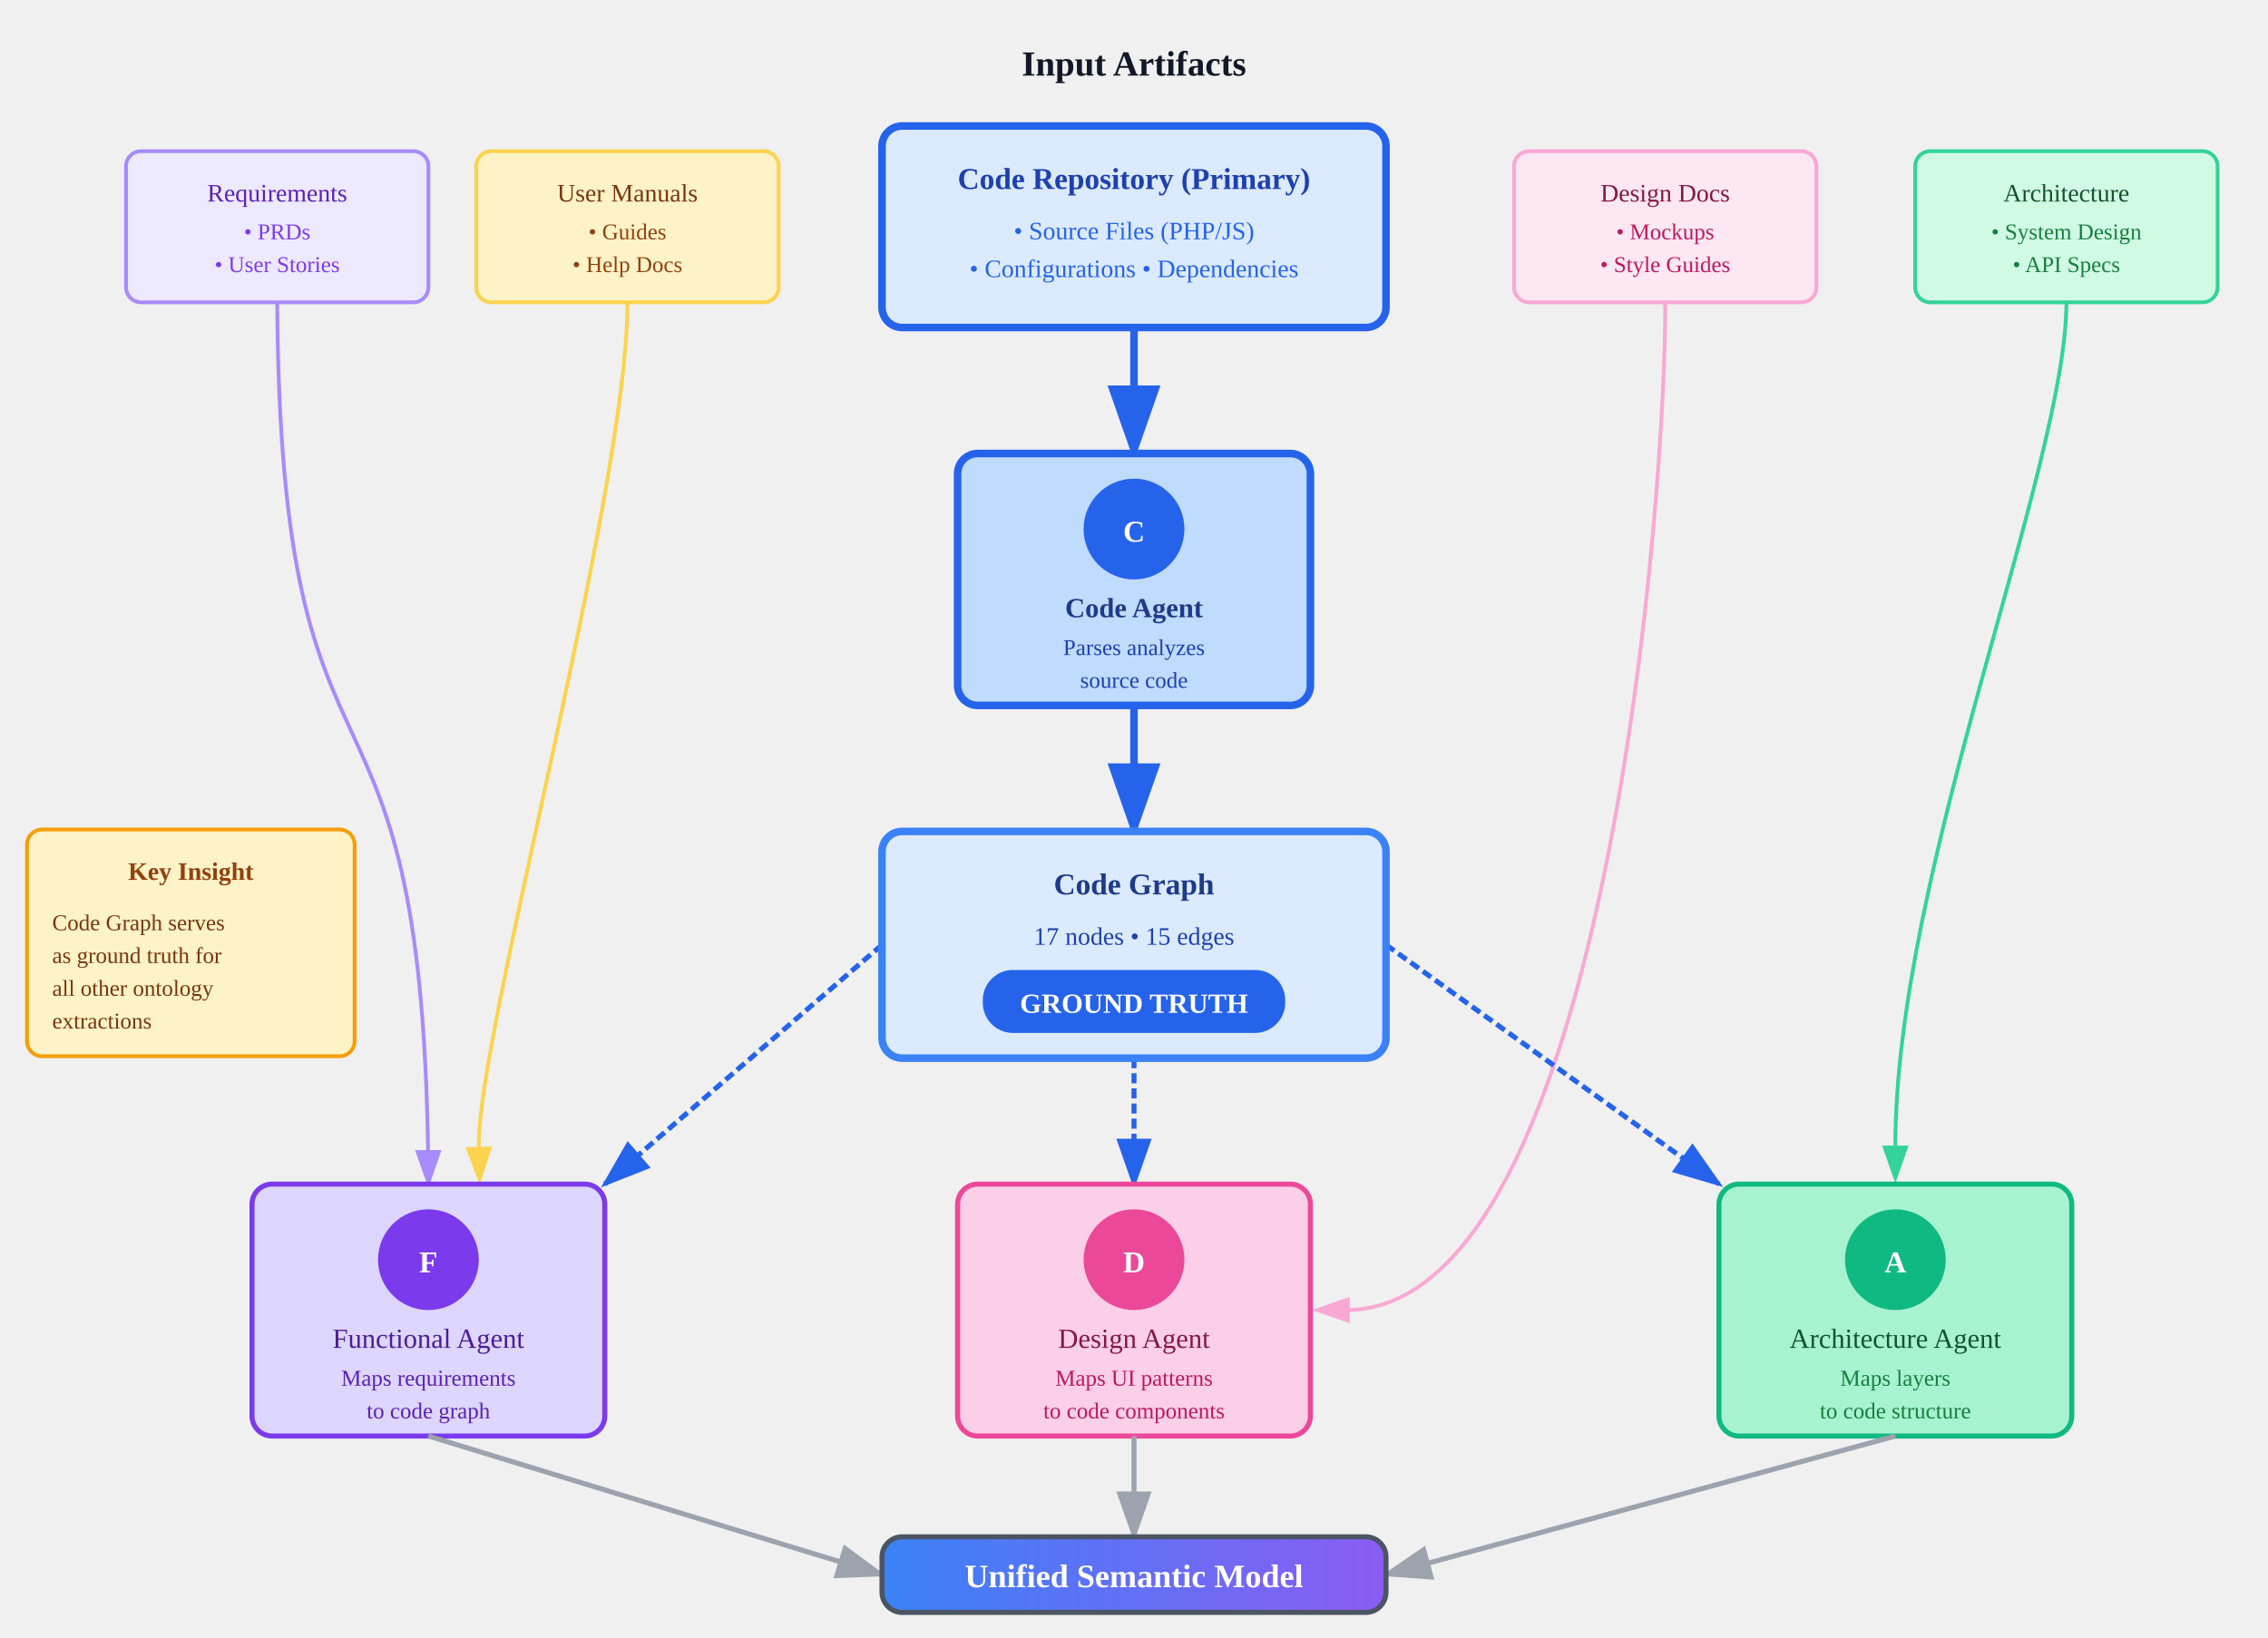
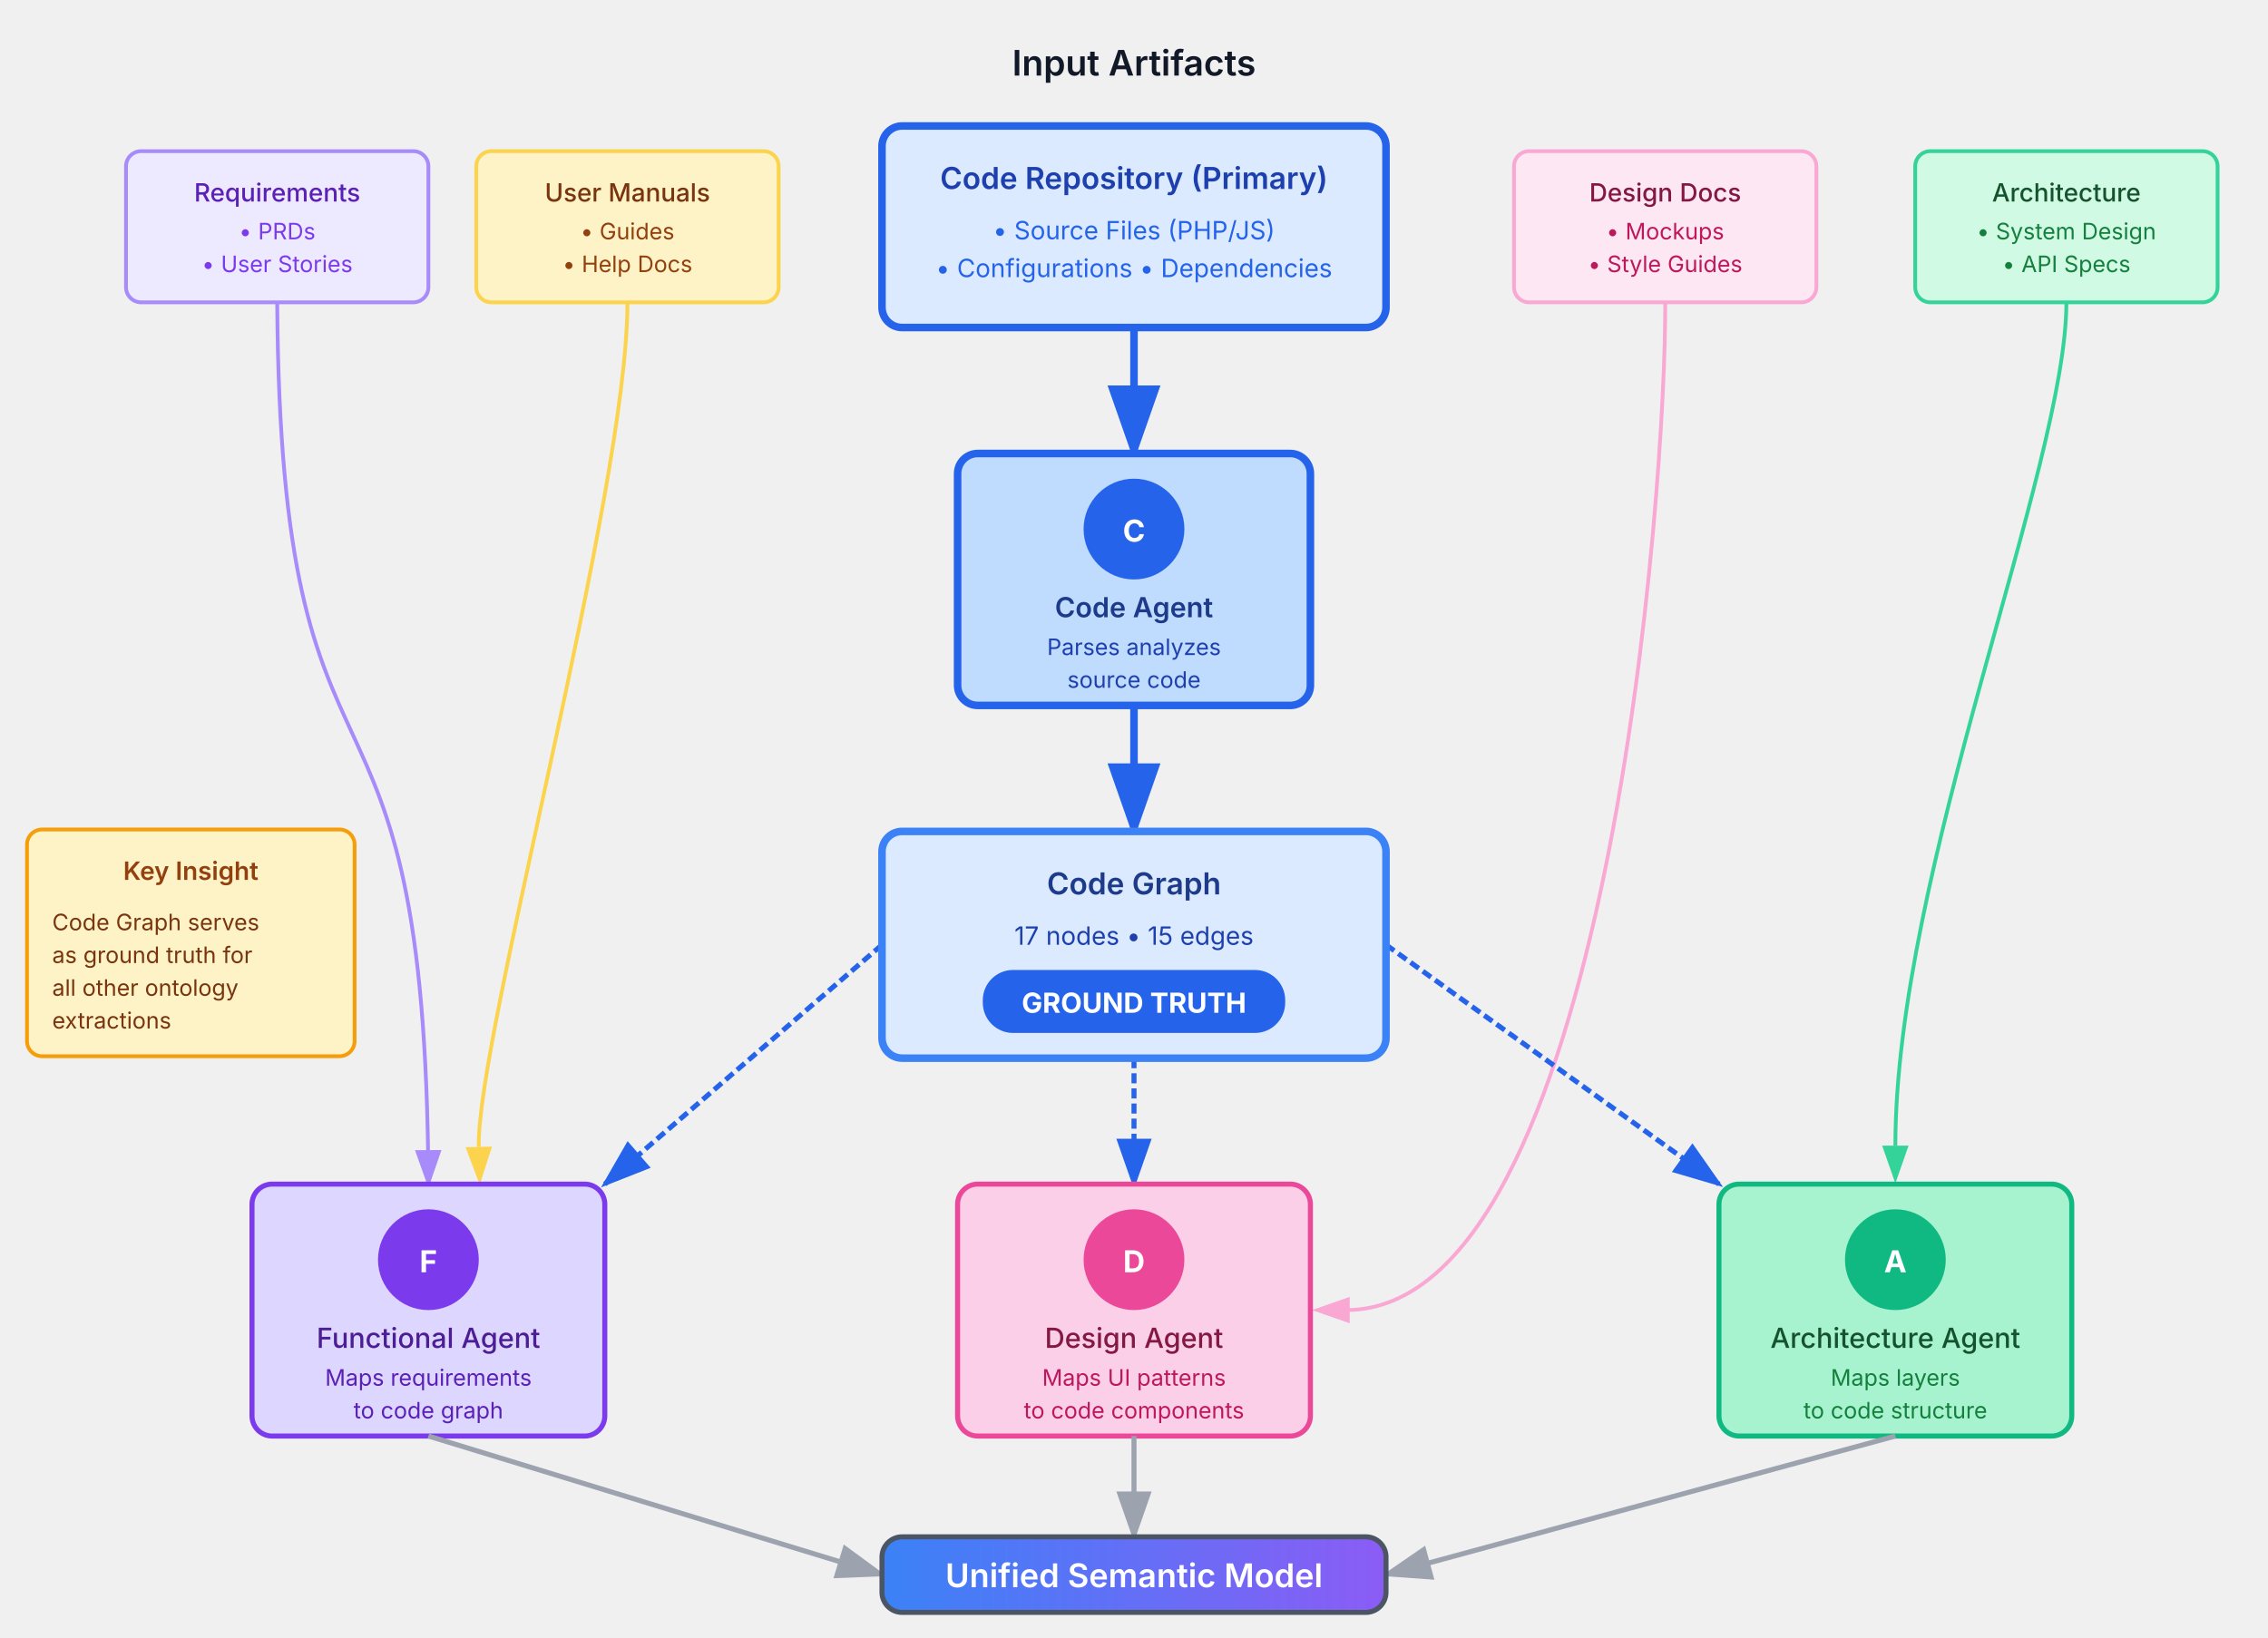
<svg xmlns="http://www.w3.org/2000/svg" viewBox="0 0 900 650" version="1.1" id="svg58">
-   <text x="450" y="30" text-anchor="middle" font-size="14px" font-weight="600" fill="#111827" id="text1">Input Artifacts</text>
+   <text font-family="Inter, system-ui, sans-serif" x="450" y="30" text-anchor="middle" font-size="14px" font-weight="600" fill="#111827" id="text1">Input Artifacts</text>
  <g id="input-artifacts">
    <g id="g60">
      <rect x="350" y="50" width="200" height="80" rx="8" fill="#dbeafe" stroke="#2563eb" stroke-width="3" id="rect1" />
-       <text x="450" y="75" text-anchor="middle" font-size="12px" font-weight="600" fill="#1e40af" id="text2">Code Repository (Primary)</text>
-       <text x="450" y="95" text-anchor="middle" font-size="10px" fill="#2563eb" id="text3">• Source Files (PHP/JS)</text>
-       <text x="450" y="110" text-anchor="middle" font-size="10px" fill="#2563eb" id="text4">• Configurations • Dependencies</text>
+       <text font-family="Inter, system-ui, sans-serif" x="450" y="75" text-anchor="middle" font-size="12px" font-weight="600" fill="#1e40af" id="text2">Code Repository (Primary)</text>
+       <text font-family="Inter, system-ui, sans-serif" x="450" y="95" text-anchor="middle" font-size="10px" fill="#2563eb" id="text3">• Source Files (PHP/JS)</text>
+       <text font-family="Inter, system-ui, sans-serif" x="450" y="110" text-anchor="middle" font-size="10px" fill="#2563eb" id="text4">• Configurations • Dependencies</text>
    </g>
    <g id="g58">
      <rect x="50" y="60" width="120" height="60" rx="6" fill="#ede9fe" stroke="#a78bfa" stroke-width="1.5" id="rect4" />
-       <text x="110" y="80" text-anchor="middle" font-size="10px" font-weight="500" fill="#5b21b6" id="text5">Requirements</text>
-       <text x="110" y="95" text-anchor="middle" font-size="9px" fill="#7c3aed" id="text6">• PRDs</text>
-       <text x="110" y="108" text-anchor="middle" font-size="9px" fill="#7c3aed" id="text7">• User Stories</text>
+       <text font-family="Inter, system-ui, sans-serif" x="110" y="80" text-anchor="middle" font-size="10px" font-weight="500" fill="#5b21b6" id="text5">Requirements</text>
+       <text font-family="Inter, system-ui, sans-serif" x="110" y="95" text-anchor="middle" font-size="9px" fill="#7c3aed" id="text6">• PRDs</text>
+       <text font-family="Inter, system-ui, sans-serif" x="110" y="108" text-anchor="middle" font-size="9px" fill="#7c3aed" id="text7">• User Stories</text>
    </g>
    <g id="g59" transform="translate(420.7911)">
      <rect x="180" y="60" width="120" height="60" rx="6" fill="#fce7f3" stroke="#f9a8d4" stroke-width="1.5" id="rect7" />
-       <text x="240" y="80" text-anchor="middle" font-size="10px" font-weight="500" fill="#831843" id="text8">Design Docs</text>
-       <text x="240" y="95" text-anchor="middle" font-size="9px" fill="#be185d" id="text9">• Mockups</text>
-       <text x="240" y="108" text-anchor="middle" font-size="9px" fill="#be185d" id="text10">• Style Guides</text>
+       <text font-family="Inter, system-ui, sans-serif" x="240" y="80" text-anchor="middle" font-size="10px" font-weight="500" fill="#831843" id="text8">Design Docs</text>
+       <text font-family="Inter, system-ui, sans-serif" x="240" y="95" text-anchor="middle" font-size="9px" fill="#be185d" id="text9">• Mockups</text>
+       <text font-family="Inter, system-ui, sans-serif" x="240" y="108" text-anchor="middle" font-size="9px" fill="#be185d" id="text10">• Style Guides</text>
    </g>
    <g id="g61" transform="translate(160)">
      <rect x="600" y="60" width="120" height="60" rx="6" fill="#d1fae5" stroke="#34d399" stroke-width="1.5" id="rect10" />
-       <text x="660" y="80" text-anchor="middle" font-size="10px" font-weight="500" fill="#14532d" id="text11">Architecture</text>
-       <text x="660" y="95" text-anchor="middle" font-size="9px" fill="#15803d" id="text12">• System Design</text>
-       <text x="660" y="108" text-anchor="middle" font-size="9px" fill="#15803d" id="text13">• API Specs</text>
+       <text font-family="Inter, system-ui, sans-serif" x="660" y="80" text-anchor="middle" font-size="10px" font-weight="500" fill="#14532d" id="text11">Architecture</text>
+       <text font-family="Inter, system-ui, sans-serif" x="660" y="95" text-anchor="middle" font-size="9px" fill="#15803d" id="text12">• System Design</text>
+       <text font-family="Inter, system-ui, sans-serif" x="660" y="108" text-anchor="middle" font-size="9px" fill="#15803d" id="text13">• API Specs</text>
    </g>
    <g id="g62" transform="translate(-541.0134)">
      <rect x="730" y="60" width="120" height="60" rx="6" fill="#fef3c7" stroke="#fcd34d" stroke-width="1.5" id="rect13" />
-       <text x="790" y="80" text-anchor="middle" font-size="10px" font-weight="500" fill="#78350f" id="text14">User Manuals</text>
-       <text x="790" y="95" text-anchor="middle" font-size="9px" fill="#92400e" id="text15">• Guides</text>
-       <text x="790" y="108" text-anchor="middle" font-size="9px" fill="#92400e" id="text16">• Help Docs</text>
+       <text font-family="Inter, system-ui, sans-serif" x="790" y="80" text-anchor="middle" font-size="10px" font-weight="500" fill="#78350f" id="text14">User Manuals</text>
+       <text font-family="Inter, system-ui, sans-serif" x="790" y="95" text-anchor="middle" font-size="9px" fill="#92400e" id="text15">• Guides</text>
+       <text font-family="Inter, system-ui, sans-serif" x="790" y="108" text-anchor="middle" font-size="9px" fill="#92400e" id="text16">• Help Docs</text>
    </g>
  </g>
  <g id="functional-agent">
    <path d="M 350,375 240,470" stroke="#2563eb" stroke-width="2" fill="none" marker-end="url(#arrowhead-blue)" stroke-dasharray="4, 2" id="path25" />
    <path d="m 110,120 c 1.408,217.749 58.924,123.893 60,350" stroke="#a78bfa" stroke-width="1.5" fill="none" marker-end="url(#arrowhead-purple)" id="path28" />
    <path d="m 248.987,120 c 0,75.849 -60.045,292.192 -58.987,335.239" stroke="#fcd34d" stroke-width="1.5" fill="none" marker-end="url(#arrowhead-yellow)" id="path31" />
    <g id="g2">
      <rect x="100" y="470" width="140" height="100" rx="8" fill="#ddd6fe" stroke="#7c3aed" stroke-width="2" id="rect31" />
      <circle cx="170" cy="500" r="20" fill="#7c3aed" id="circle31" />
-       <text x="170" y="505" text-anchor="middle" font-size="12px" font-weight="bold" fill="#ffffff" id="text31">F</text>
-       <text x="170" y="535" text-anchor="middle" font-size="11px" font-weight="500" fill="#4c1d95" id="text32">Functional Agent</text>
-       <text x="170" y="550" text-anchor="middle" font-size="9px" fill="#5b21b6" id="text33">Maps requirements</text>
-       <text x="170" y="563" text-anchor="middle" font-size="9px" fill="#5b21b6" id="text34">to code graph</text>
+       <text font-family="Inter, system-ui, sans-serif" x="170" y="505" text-anchor="middle" font-size="12px" font-weight="bold" fill="#ffffff" id="text31">F</text>
+       <text font-family="Inter, system-ui, sans-serif" x="170" y="535" text-anchor="middle" font-size="11px" font-weight="500" fill="#4c1d95" id="text32">Functional Agent</text>
+       <text font-family="Inter, system-ui, sans-serif" x="170" y="550" text-anchor="middle" font-size="9px" fill="#5b21b6" id="text33">Maps requirements</text>
+       <text font-family="Inter, system-ui, sans-serif" x="170" y="563" text-anchor="middle" font-size="9px" fill="#5b21b6" id="text34">to code graph</text>
    </g>
  </g>
  <g id="design-agent">
    <path d="m 450,420 v 50" stroke="#2563eb" stroke-width="2" fill="none" marker-end="url(#arrowhead-blue)" stroke-dasharray="4, 2" id="path26" />
    <path d="m 660.791,120 c 0.558,69.157 -22.306,400 -126.689,400" stroke="#f9a8d4" stroke-width="1.5" fill="none" marker-end="url(#arrowhead-pink)" id="path29" />
    <g id="g3">
      <rect x="380" y="470" width="140" height="100" rx="8" fill="#fbcfe8" stroke="#ec4899" stroke-width="2" id="rect34" />
      <circle cx="450" cy="500" r="20" fill="#ec4899" id="circle34" />
-       <text x="450" y="505" text-anchor="middle" font-size="12px" font-weight="bold" fill="#ffffff" id="text35">D</text>
-       <text x="450" y="535" text-anchor="middle" font-size="11px" font-weight="500" fill="#831843" id="text36">Design Agent</text>
-       <text x="450" y="550" text-anchor="middle" font-size="9px" fill="#be185d" id="text37">Maps UI patterns</text>
-       <text x="450" y="563" text-anchor="middle" font-size="9px" fill="#be185d" id="text38">to code components</text>
+       <text font-family="Inter, system-ui, sans-serif" x="450" y="505" text-anchor="middle" font-size="12px" font-weight="bold" fill="#ffffff" id="text35">D</text>
+       <text font-family="Inter, system-ui, sans-serif" x="450" y="535" text-anchor="middle" font-size="11px" font-weight="500" fill="#831843" id="text36">Design Agent</text>
+       <text font-family="Inter, system-ui, sans-serif" x="450" y="550" text-anchor="middle" font-size="9px" fill="#be185d" id="text37">Maps UI patterns</text>
+       <text font-family="Inter, system-ui, sans-serif" x="450" y="563" text-anchor="middle" font-size="9px" fill="#be185d" id="text38">to code components</text>
    </g>
  </g>
  <g id="architecture-agent">
    <path d="m 550,375 132.127,95" stroke="#2563eb" stroke-width="2" fill="none" marker-end="url(#arrowhead-blue)" stroke-dasharray="4, 2" id="path27" />
    <path d="m 820,120 c 0,65.253 -67.873,225.883 -67.873,334.718" stroke="#34d399" stroke-width="1.5" fill="none" marker-end="url(#arrowhead-green)" id="path30" />
    <g id="g4">
      <rect x="682.127" y="470" width="140" height="100" rx="8" fill="#a7f3d0" stroke="#10b981" stroke-width="2" id="rect38" />
      <circle cx="752.127" cy="500" r="20" fill="#10b981" id="circle38" />
-       <text x="752.127" y="505" text-anchor="middle" font-size="12px" font-weight="bold" fill="#ffffff" id="text39">A</text>
-       <text x="752.127" y="535" text-anchor="middle" font-size="11px" font-weight="500" fill="#14532d" id="text40">Architecture Agent</text>
-       <text x="752.127" y="550" text-anchor="middle" font-size="9px" fill="#15803d" id="text41">Maps layers</text>
-       <text x="752.127" y="563" text-anchor="middle" font-size="9px" fill="#15803d" id="text42">to code structure</text>
+       <text font-family="Inter, system-ui, sans-serif" x="752.127" y="505" text-anchor="middle" font-size="12px" font-weight="bold" fill="#ffffff" id="text39">A</text>
+       <text font-family="Inter, system-ui, sans-serif" x="752.127" y="535" text-anchor="middle" font-size="11px" font-weight="500" fill="#14532d" id="text40">Architecture Agent</text>
+       <text font-family="Inter, system-ui, sans-serif" x="752.127" y="550" text-anchor="middle" font-size="9px" fill="#15803d" id="text41">Maps layers</text>
+       <text font-family="Inter, system-ui, sans-serif" x="752.127" y="563" text-anchor="middle" font-size="9px" fill="#15803d" id="text42">to code structure</text>
    </g>
  </g>
  <g id="knowledge-graph">
    <path d="m 170,570 180,55" stroke="#9ca3af" stroke-width="2" fill="none" marker-end="url(#arrowhead)" id="path45" />
    <path d="M 450 570 L 450 610" stroke="#9CA3AF" stroke-width="2" fill="none" marker-end="url(#arrowhead)" id="path46" />
    <path d="M 752.127,570 550,625" stroke="#9ca3af" stroke-width="2" fill="none" marker-end="url(#arrowhead)" id="path47" />
    <rect x="350" y="610" width="200" height="30" rx="8" fill="url(#gradient)" stroke="#4B5563" stroke-width="2" id="rect47" />
-     <text x="450" y="630" text-anchor="middle" font-size="13px" font-weight="600" fill="#ffffff" id="text47">Unified Semantic Model</text>
+     <text font-family="Inter, system-ui, sans-serif" x="450" y="630" text-anchor="middle" font-size="13px" font-weight="600" fill="#ffffff" id="text47">Unified Semantic Model</text>
  </g>
  <g id="code-agent">
    <path d="m 450,130 v 50" stroke="#2563eb" stroke-width="3" fill="none" marker-end="url(#arrowhead-blue)" id="path16" />
    <g id="g1">
      <rect x="380" y="180" width="140" height="100" rx="8" fill="#bfdbfe" stroke="#2563eb" stroke-width="3" id="rect16" />
      <circle cx="450" cy="210" r="20" fill="#2563eb" id="circle16" />
-       <text x="450" y="215" text-anchor="middle" font-size="12px" font-weight="bold" fill="#ffffff" id="text17">C</text>
-       <text x="450" y="245" text-anchor="middle" font-size="11px" font-weight="600" fill="#1e3a8a" id="text18">Code Agent</text>
-       <text x="450" y="260" text-anchor="middle" font-size="9px" fill="#1e40af" id="text19">Parses analyzes</text>
-       <text x="450" y="273" text-anchor="middle" font-size="9px" fill="#1e40af" id="text20">source code</text>
+       <text font-family="Inter, system-ui, sans-serif" x="450" y="215" text-anchor="middle" font-size="12px" font-weight="bold" fill="#ffffff" id="text17">C</text>
+       <text font-family="Inter, system-ui, sans-serif" x="450" y="245" text-anchor="middle" font-size="11px" font-weight="600" fill="#1e3a8a" id="text18">Code Agent</text>
+       <text font-family="Inter, system-ui, sans-serif" x="450" y="260" text-anchor="middle" font-size="9px" fill="#1e40af" id="text19">Parses analyzes</text>
+       <text font-family="Inter, system-ui, sans-serif" x="450" y="273" text-anchor="middle" font-size="9px" fill="#1e40af" id="text20">source code</text>
    </g>
    <g id="code-graph">
      <path d="m 450,280 v 50" stroke="#2563eb" stroke-width="3" fill="none" marker-end="url(#arrowhead-blue)" id="path21" />
      <rect x="350" y="330" width="200" height="90" rx="8" fill="#dbeafe" stroke="#3b82f6" stroke-width="3" id="rect21" />
-       <text x="450" y="355" text-anchor="middle" font-size="12px" font-weight="600" fill="#1e3a8a" id="text22">Code Graph</text>
-       <text x="450" y="375" text-anchor="middle" font-size="10px" fill="#1e40af" id="text23">17 nodes • 15 edges</text>
+       <text font-family="Inter, system-ui, sans-serif" x="450" y="355" text-anchor="middle" font-size="12px" font-weight="600" fill="#1e3a8a" id="text22">Code Graph</text>
+       <text font-family="Inter, system-ui, sans-serif" x="450" y="375" text-anchor="middle" font-size="10px" fill="#1e40af" id="text23">17 nodes • 15 edges</text>
      <rect x="390" y="385" width="120" height="25" rx="12" fill="#2563eb" id="rect23" />
-       <text x="450" y="402" text-anchor="middle" font-size="11px" font-weight="bold" fill="#ffffff" id="text24">GROUND TRUTH</text>
+       <text font-family="Inter, system-ui, sans-serif" x="450" y="402" text-anchor="middle" font-size="11px" font-weight="bold" fill="#ffffff" id="text24">GROUND TRUTH</text>
    </g>
    <g id="info" transform="translate(-739.2839,-0.756823)">
      <rect x="750" y="330" width="130" height="90" rx="6" fill="#fef3c7" stroke="#f59e0b" stroke-width="1.5" id="rect48" />
-       <text x="815" y="350" text-anchor="middle" font-size="10px" font-weight="600" fill="#92400e" id="text48">Key Insight</text>
-       <text x="760" y="370" font-size="9px" fill="#78350f" id="text49">Code Graph serves</text>
-       <text x="760" y="383" font-size="9px" fill="#78350f" id="text50">as ground truth for</text>
-       <text x="760" y="396" font-size="9px" fill="#78350f" id="text51">all other ontology</text>
-       <text x="760" y="409" font-size="9px" fill="#78350f" id="text52">extractions</text>
+       <text font-family="Inter, system-ui, sans-serif" x="815" y="350" text-anchor="middle" font-size="10px" font-weight="600" fill="#92400e" id="text48">Key Insight</text>
+       <text font-family="Inter, system-ui, sans-serif" x="760" y="370" font-size="9px" fill="#78350f" id="text49">Code Graph serves</text>
+       <text font-family="Inter, system-ui, sans-serif" x="760" y="383" font-size="9px" fill="#78350f" id="text50">as ground truth for</text>
+       <text font-family="Inter, system-ui, sans-serif" x="760" y="396" font-size="9px" fill="#78350f" id="text51">all other ontology</text>
+       <text font-family="Inter, system-ui, sans-serif" x="760" y="409" font-size="9px" fill="#78350f" id="text52">extractions</text>
    </g>
  </g>
  <defs id="defs58">
    <marker id="arrowhead" markerWidth="10" markerHeight="7" refX="9" refY="3.5" orient="auto">
      <polygon points="0 0, 10 3.5, 0 7" fill="#9CA3AF" id="polygon52" />
    </marker>
    <marker id="arrowhead-blue" markerWidth="10" markerHeight="7" refX="9" refY="3.5" orient="auto">
      <polygon points="0 0, 10 3.5, 0 7" fill="#2563EB" id="polygon53" />
    </marker>
    <marker id="arrowhead-purple" markerWidth="10" markerHeight="7" refX="9" refY="3.5" orient="auto">
      <polygon points="0 0, 10 3.5, 0 7" fill="#A78BFA" id="polygon54" />
    </marker>
    <marker id="arrowhead-pink" markerWidth="10" markerHeight="7" refX="1" refY="3.5" orient="auto">
      <polygon points="0 0, 10 3.5, 0 7" fill="#F9A8D4" id="polygon55" />
    </marker>
    <marker id="arrowhead-green" markerWidth="10" markerHeight="7" refX="0" refY="3.5" orient="auto">
      <polygon points="0 0, 10 3.5, 0 7" fill="#34D399" id="polygon56" />
    </marker>
    <marker id="arrowhead-yellow" markerWidth="10" markerHeight="7" refX="0" refY="3.5" orient="auto">
      <polygon points="0 0, 10 3.5, 0 7" fill="#FCD34D" id="polygon57" />
    </marker>
    <linearGradient id="gradient" x1="0%" y1="0%" x2="100%" y2="0%">
      <stop offset="0%" style="stop-color:#3B82F6;stop-opacity:1" id="stop57" />
      <stop offset="100%" style="stop-color:#8B5CF6;stop-opacity:1" id="stop58" />
    </linearGradient>
  </defs>
</svg>
